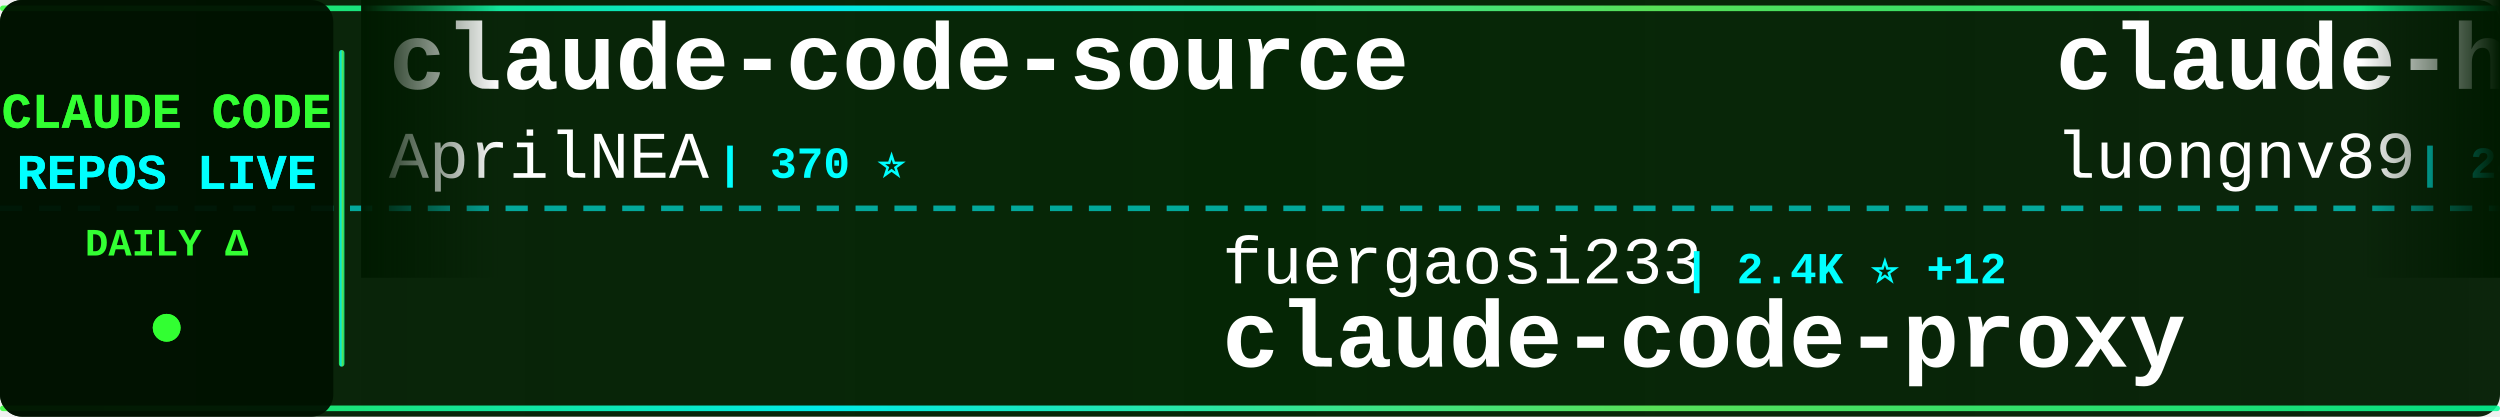
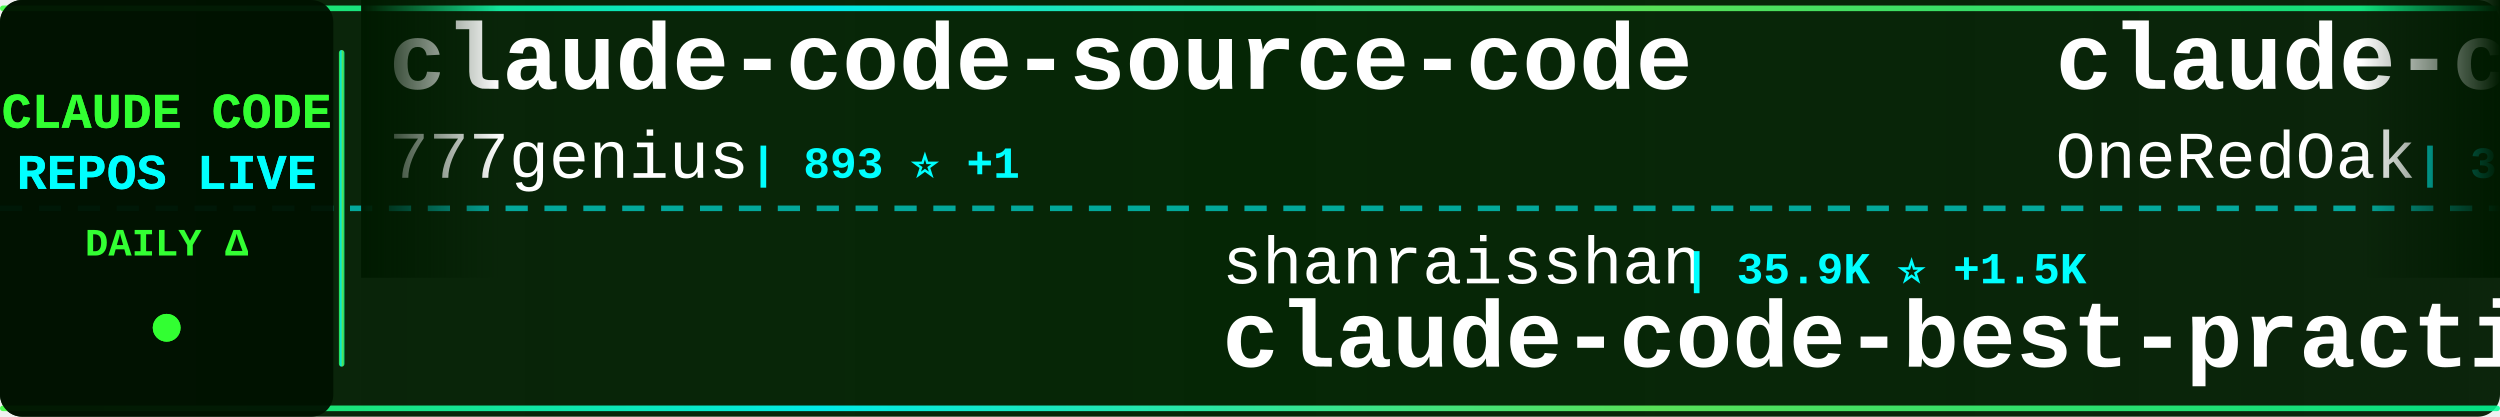
<svg xmlns="http://www.w3.org/2000/svg" width="900" height="150">
  <defs>
    <linearGradient id="tickerBg" x1="0%" y1="0%" x2="100%" y2="0%">
      <stop offset="0%" style="stop-color:#001a00;stop-opacity:0.95" />
      <stop offset="50%" style="stop-color:#002200;stop-opacity:0.98" />
      <stop offset="100%" style="stop-color:#001a00;stop-opacity:0.95" />
    </linearGradient>
    <linearGradient id="borderGrad" x1="0%" y1="0%" x2="100%" y2="0%">
      <stop offset="0%" style="stop-color:#33ff33;stop-opacity:0.85">
        <animate attributeName="stop-opacity" values="0.85;1;0.85" dur="2s" repeatCount="indefinite" />
      </stop>
      <stop offset="33%" style="stop-color:#00ffff;stop-opacity:0.9">
        <animate attributeName="stop-opacity" values="0.9;1;0.9" dur="2.2s" repeatCount="indefinite" />
      </stop>
      <stop offset="66%" style="stop-color:#66ff66;stop-opacity:0.85">
        <animate attributeName="stop-opacity" values="0.85;1;0.85" dur="1.8s" repeatCount="indefinite" />
      </stop>
      <stop offset="100%" style="stop-color:#00ff99;stop-opacity:0.85">
        <animate attributeName="stop-opacity" values="0.85;1;0.85" dur="2s" repeatCount="indefinite" />
      </stop>
    </linearGradient>
    <filter id="textGlow">
      <feGaussianBlur stdDeviation="0.1" result="coloredBlur" />
      <feMerge>
        <feMergeNode in="coloredBlur" />
        <feMergeNode in="SourceGraphic" />
      </feMerge>
    </filter>
    <filter id="metricGlow">
      <feGaussianBlur stdDeviation="0.2" result="coloredBlur" />
      <feMerge>
        <feMergeNode in="coloredBlur" />
        <feMergeNode in="SourceGraphic" />
      </feMerge>
    </filter>
    <linearGradient id="leftFade" x1="0%" y1="0%" x2="100%" y2="0%">
      <stop offset="0%" style="stop-color:#001a00;stop-opacity:1" />
      <stop offset="100%" style="stop-color:#001a00;stop-opacity:0" />
    </linearGradient>
    <linearGradient id="rightFade" x1="0%" y1="0%" x2="100%" y2="0%">
      <stop offset="0%" style="stop-color:#001a00;stop-opacity:0" />
      <stop offset="100%" style="stop-color:#001a00;stop-opacity:1" />
    </linearGradient>
  </defs>
  <rect width="900" height="150" fill="url(#tickerBg)" rx="8" />
  <rect x="0" y="2" width="900" height="2" fill="url(#borderGrad)" rx="1" />
  <rect x="0" y="146" width="900" height="2" fill="url(#borderGrad)" rx="1" />
  <line x1="0" y1="75" x2="900" y2="75" stroke="#00ffff" stroke-width="2" stroke-dasharray="8 6" opacity="0.6" />
  <rect x="0" y="0" width="120" height="150" fill="#001100" opacity="0.95" rx="8" />
  <text x="60" y="46" font-family="'Courier New', monospace" font-size="18" font-weight="bold" fill="#33ff33" text-anchor="middle" filter="url(#textGlow)">
    CLAUDE CODE
  </text>
  <text x="60" y="68" font-family="'Courier New', monospace" font-size="18" font-weight="bold" fill="#00ffff" text-anchor="middle" filter="url(#textGlow)">
    REPOS LIVE
  </text>
  <text x="60" y="92" font-family="'Courier New', monospace" font-size="14" font-weight="bold" fill="#33ff33" text-anchor="middle">
    DAILY Δ
  </text>
  <circle cx="60" cy="118" r="5" fill="#33ff33" filter="url(#metricGlow)">
    <animate attributeName="r" values="4;6;4" dur="1.5s" repeatCount="indefinite" />
    <animate attributeName="opacity" values="0.6;1;0.6" dur="1.5s" repeatCount="indefinite" />
  </circle>
  <rect x="122" y="18" width="2" height="114" fill="url(#borderGrad)" rx="1" />
  <clipPath id="tickerClip">
    <rect x="130" y="0" width="770" height="150" />
  </clipPath>
  <g clip-path="url(#tickerClip)">
    <g id="tickerItems">
      <animateTransform attributeName="transform" attributeType="XML" type="translate" from="0 0" to="-3000 0" dur="54s" repeatCount="indefinite" />
      <g transform="translate(0, 0)">
-         <text x="140" y="32" font-family="'Courier New', monospace" font-size="34" font-weight="bold" fill="#ffffff">claude-code-source</text>
-         <text x="140" y="64" font-family="'Courier New', monospace" font-size="24" font-weight="normal" fill="#ffffff" opacity="1.0">AprilNEA</text>
-         <text x="258" y="64" font-family="'Courier New', monospace" font-size="16" font-weight="bold" fill="#00ffff"> | 370 ⭐</text>
+         <text x="140" y="32" font-family="'Courier New', monospace" font-size="34" font-weight="bold" fill="#ffffff">claude-code-source-code</text>
+         <text x="140" y="64" font-family="'Courier New', monospace" font-size="24" font-weight="normal" fill="#ffffff" opacity="1.0">777genius</text>
+         <text x="270" y="64" font-family="'Courier New', monospace" font-size="16" font-weight="bold" fill="#00ffff"> | 893 ⭐ +1</text>
      </g>
      <g transform="translate(300, 0)">
-         <text x="140" y="102" font-family="'Courier New', monospace" font-size="24" font-weight="normal" fill="#ffffff" opacity="1.0">fuergaosi233</text>
-         <text x="306" y="102" font-family="'Courier New', monospace" font-size="16" font-weight="bold" fill="#00ffff"> | 2.4K ⭐ +12</text>
-         <text x="140" y="132" font-family="'Courier New', monospace" font-size="34" font-weight="bold" fill="#ffffff">claude-code-proxy</text>
+         <text x="140" y="102" font-family="'Courier New', monospace" font-size="24" font-weight="normal" fill="#ffffff" opacity="1.0">shanraisshan</text>
+         <text x="306" y="102" font-family="'Courier New', monospace" font-size="16" font-weight="bold" fill="#00ffff"> | 35.9K ⭐ +1.5K</text>
+         <text x="140" y="132" font-family="'Courier New', monospace" font-size="34" font-weight="bold" fill="#ffffff">claude-code-best-practic...</text>
      </g>
      <g transform="translate(600, 0)">
-         <text x="140" y="32" font-family="'Courier New', monospace" font-size="34" font-weight="bold" fill="#ffffff">claude-howto</text>
-         <text x="140" y="64" font-family="'Courier New', monospace" font-size="24" font-weight="normal" fill="#ffffff" opacity="1.0">luongnv89</text>
-         <text x="270" y="64" font-family="'Courier New', monospace" font-size="16" font-weight="bold" fill="#00ffff"> | 24.1K ⭐ +745</text>
+         <text x="140" y="32" font-family="'Courier New', monospace" font-size="34" font-weight="bold" fill="#ffffff">claude-code-workflows</text>
+         <text x="140" y="64" font-family="'Courier New', monospace" font-size="24" font-weight="normal" fill="#ffffff" opacity="1.0">OneRedOak</text>
+         <text x="270" y="64" font-family="'Courier New', monospace" font-size="16" font-weight="bold" fill="#00ffff"> | 3.8K ⭐ +4</text>
      </g>
      <g transform="translate(900, 0)">
-         <text x="140" y="102" font-family="'Courier New', monospace" font-size="24" font-weight="normal" fill="#ffffff" opacity="1.0">disler</text>
-         <text x="234" y="102" font-family="'Courier New', monospace" font-size="16" font-weight="bold" fill="#00ffff"> | 3.5K ⭐ +2</text>
-         <text x="140" y="132" font-family="'Courier New', monospace" font-size="34" font-weight="bold" fill="#ffffff">claude-code-hooks-master...</text>
+         <text x="140" y="102" font-family="'Courier New', monospace" font-size="24" font-weight="normal" fill="#ffffff" opacity="1.0">ghuntley</text>
+         <text x="258" y="102" font-family="'Courier New', monospace" font-size="16" font-weight="bold" fill="#00ffff"> | 971 ⭐</text>
+         <text x="140" y="132" font-family="'Courier New', monospace" font-size="34" font-weight="bold" fill="#ffffff">claude-code-source-code-...</text>
      </g>
      <g transform="translate(1200, 0)">
-         <text x="140" y="32" font-family="'Courier New', monospace" font-size="34" font-weight="bold" fill="#ffffff">claude-code-tudou</text>
-         <text x="140" y="64" font-family="'Courier New', monospace" font-size="24" font-weight="normal" fill="#ffffff" opacity="1.0">AICoderTudou</text>
-         <text x="306" y="64" font-family="'Courier New', monospace" font-size="16" font-weight="bold" fill="#00ffff"> | 452 ⭐ +7</text>
+         <text x="140" y="32" font-family="'Courier New', monospace" font-size="34" font-weight="bold" fill="#ffffff">claude-code-base-action</text>
+         <text x="140" y="64" font-family="'Courier New', monospace" font-size="24" font-weight="normal" fill="#ffffff" opacity="1.0">anthropics</text>
+         <text x="282" y="64" font-family="'Courier New', monospace" font-size="16" font-weight="bold" fill="#00ffff"> | 786 ⭐</text>
      </g>
      <g transform="translate(1500, 0)">
-         <text x="140" y="102" font-family="'Courier New', monospace" font-size="24" font-weight="normal" fill="#ffffff" opacity="1.0">slopus</text>
-         <text x="234" y="102" font-family="'Courier New', monospace" font-size="16" font-weight="bold" fill="#00ffff"> | 17.6K ⭐ +78</text>
-         <text x="140" y="132" font-family="'Courier New', monospace" font-size="34" font-weight="bold" fill="#ffffff">happy</text>
+         <text x="140" y="102" font-family="'Courier New', monospace" font-size="24" font-weight="normal" fill="#ffffff" opacity="1.0">AprilNEA</text>
+         <text x="258" y="102" font-family="'Courier New', monospace" font-size="16" font-weight="bold" fill="#00ffff"> | 370 ⭐ +1</text>
+         <text x="140" y="132" font-family="'Courier New', monospace" font-size="34" font-weight="bold" fill="#ffffff">claude-code-source</text>
      </g>
      <g transform="translate(1800, 0)">
-         <text x="140" y="32" font-family="'Courier New', monospace" font-size="34" font-weight="bold" fill="#ffffff">superpowers</text>
-         <text x="140" y="64" font-family="'Courier New', monospace" font-size="24" font-weight="normal" fill="#ffffff" opacity="1.0">obra</text>
-         <text x="210" y="64" font-family="'Courier New', monospace" font-size="16" font-weight="bold" fill="#00ffff"> | 144.1K ⭐ +2.2K</text>
+         <text x="140" y="32" font-family="'Courier New', monospace" font-size="34" font-weight="bold" fill="#ffffff">claude-code-telegram</text>
+         <text x="140" y="64" font-family="'Courier New', monospace" font-size="24" font-weight="normal" fill="#ffffff" opacity="1.0">RichardAtCT</text>
+         <text x="294" y="64" font-family="'Courier New', monospace" font-size="16" font-weight="bold" fill="#00ffff"> | 2.4K ⭐ +7</text>
      </g>
      <g transform="translate(2100, 0)">
-         <text x="140" y="102" font-family="'Courier New', monospace" font-size="24" font-weight="normal" fill="#ffffff" opacity="1.0">centminmod</text>
-         <text x="282" y="102" font-family="'Courier New', monospace" font-size="16" font-weight="bold" fill="#00ffff"> | 2.2K ⭐ +7</text>
-         <text x="140" y="132" font-family="'Courier New', monospace" font-size="34" font-weight="bold" fill="#ffffff">my-claude-code-setup</text>
+         <text x="140" y="102" font-family="'Courier New', monospace" font-size="24" font-weight="normal" fill="#ffffff" opacity="1.0">edmund-io</text>
+         <text x="270" y="102" font-family="'Courier New', monospace" font-size="16" font-weight="bold" fill="#00ffff"> | 1.4K ⭐ +1</text>
+         <text x="140" y="132" font-family="'Courier New', monospace" font-size="34" font-weight="bold" fill="#ffffff">edmunds-claude-code</text>
      </g>
      <g transform="translate(2400, 0)">
-         <text x="140" y="32" font-family="'Courier New', monospace" font-size="34" font-weight="bold" fill="#ffffff">awesome-claude-code-tool...</text>
-         <text x="140" y="64" font-family="'Courier New', monospace" font-size="24" font-weight="normal" fill="#ffffff" opacity="1.0">rohitg00</text>
-         <text x="258" y="64" font-family="'Courier New', monospace" font-size="16" font-weight="bold" fill="#00ffff"> | 1.2K ⭐ +15</text>
+         <text x="140" y="32" font-family="'Courier New', monospace" font-size="34" font-weight="bold" fill="#ffffff">Claude-Code-Usage-Monito...</text>
+         <text x="140" y="64" font-family="'Courier New', monospace" font-size="24" font-weight="normal" fill="#ffffff" opacity="1.0">Maciek-roboblog</text>
+         <text x="342" y="64" font-family="'Courier New', monospace" font-size="16" font-weight="bold" fill="#00ffff"> | 7.5K ⭐ +22</text>
      </g>
      <g transform="translate(2700, 0)">
-         <text x="140" y="102" font-family="'Courier New', monospace" font-size="24" font-weight="normal" fill="#ffffff" opacity="1.0">qwibitai</text>
-         <text x="258" y="102" font-family="'Courier New', monospace" font-size="16" font-weight="bold" fill="#00ffff"> | 27.0K ⭐ +99</text>
-         <text x="140" y="132" font-family="'Courier New', monospace" font-size="34" font-weight="bold" fill="#ffffff">nanoclaw</text>
+         <text x="140" y="102" font-family="'Courier New', monospace" font-size="24" font-weight="normal" fill="#ffffff" opacity="1.0">Yeachan-Heo</text>
+         <text x="294" y="102" font-family="'Courier New', monospace" font-size="16" font-weight="bold" fill="#00ffff"> | 27.4K ⭐ +414</text>
+         <text x="140" y="132" font-family="'Courier New', monospace" font-size="34" font-weight="bold" fill="#ffffff">oh-my-claudecode</text>
      </g>
      <g transform="translate(3000, 0)">
-         <text x="140" y="32" font-family="'Courier New', monospace" font-size="34" font-weight="bold" fill="#ffffff">claude-code-source</text>
-         <text x="140" y="64" font-family="'Courier New', monospace" font-size="24" font-weight="normal" fill="#ffffff" opacity="1.0">AprilNEA</text>
-         <text x="258" y="64" font-family="'Courier New', monospace" font-size="16" font-weight="bold" fill="#00ffff"> | 370 ⭐</text>
+         <text x="140" y="32" font-family="'Courier New', monospace" font-size="34" font-weight="bold" fill="#ffffff">claude-code-source-code</text>
+         <text x="140" y="64" font-family="'Courier New', monospace" font-size="24" font-weight="normal" fill="#ffffff" opacity="1.0">777genius</text>
+         <text x="270" y="64" font-family="'Courier New', monospace" font-size="16" font-weight="bold" fill="#00ffff"> | 893 ⭐ +1</text>
      </g>
      <g transform="translate(3300, 0)">
-         <text x="140" y="102" font-family="'Courier New', monospace" font-size="24" font-weight="normal" fill="#ffffff" opacity="1.0">fuergaosi233</text>
-         <text x="306" y="102" font-family="'Courier New', monospace" font-size="16" font-weight="bold" fill="#00ffff"> | 2.4K ⭐ +12</text>
-         <text x="140" y="132" font-family="'Courier New', monospace" font-size="34" font-weight="bold" fill="#ffffff">claude-code-proxy</text>
+         <text x="140" y="102" font-family="'Courier New', monospace" font-size="24" font-weight="normal" fill="#ffffff" opacity="1.0">shanraisshan</text>
+         <text x="306" y="102" font-family="'Courier New', monospace" font-size="16" font-weight="bold" fill="#00ffff"> | 35.9K ⭐ +1.5K</text>
+         <text x="140" y="132" font-family="'Courier New', monospace" font-size="34" font-weight="bold" fill="#ffffff">claude-code-best-practic...</text>
      </g>
      <g transform="translate(3600, 0)">
-         <text x="140" y="32" font-family="'Courier New', monospace" font-size="34" font-weight="bold" fill="#ffffff">claude-howto</text>
-         <text x="140" y="64" font-family="'Courier New', monospace" font-size="24" font-weight="normal" fill="#ffffff" opacity="1.0">luongnv89</text>
-         <text x="270" y="64" font-family="'Courier New', monospace" font-size="16" font-weight="bold" fill="#00ffff"> | 24.1K ⭐ +745</text>
+         <text x="140" y="32" font-family="'Courier New', monospace" font-size="34" font-weight="bold" fill="#ffffff">claude-code-workflows</text>
+         <text x="140" y="64" font-family="'Courier New', monospace" font-size="24" font-weight="normal" fill="#ffffff" opacity="1.0">OneRedOak</text>
+         <text x="270" y="64" font-family="'Courier New', monospace" font-size="16" font-weight="bold" fill="#00ffff"> | 3.8K ⭐ +4</text>
      </g>
      <g transform="translate(3900, 0)">
-         <text x="140" y="102" font-family="'Courier New', monospace" font-size="24" font-weight="normal" fill="#ffffff" opacity="1.0">disler</text>
-         <text x="234" y="102" font-family="'Courier New', monospace" font-size="16" font-weight="bold" fill="#00ffff"> | 3.5K ⭐ +2</text>
-         <text x="140" y="132" font-family="'Courier New', monospace" font-size="34" font-weight="bold" fill="#ffffff">claude-code-hooks-master...</text>
+         <text x="140" y="102" font-family="'Courier New', monospace" font-size="24" font-weight="normal" fill="#ffffff" opacity="1.0">ghuntley</text>
+         <text x="258" y="102" font-family="'Courier New', monospace" font-size="16" font-weight="bold" fill="#00ffff"> | 971 ⭐</text>
+         <text x="140" y="132" font-family="'Courier New', monospace" font-size="34" font-weight="bold" fill="#ffffff">claude-code-source-code-...</text>
      </g>
    </g>
  </g>
  <rect x="130" y="0" width="50" height="100" fill="url(#leftFade)" />
  <rect x="850" y="0" width="50" height="100" fill="url(#rightFade)" />
</svg>
